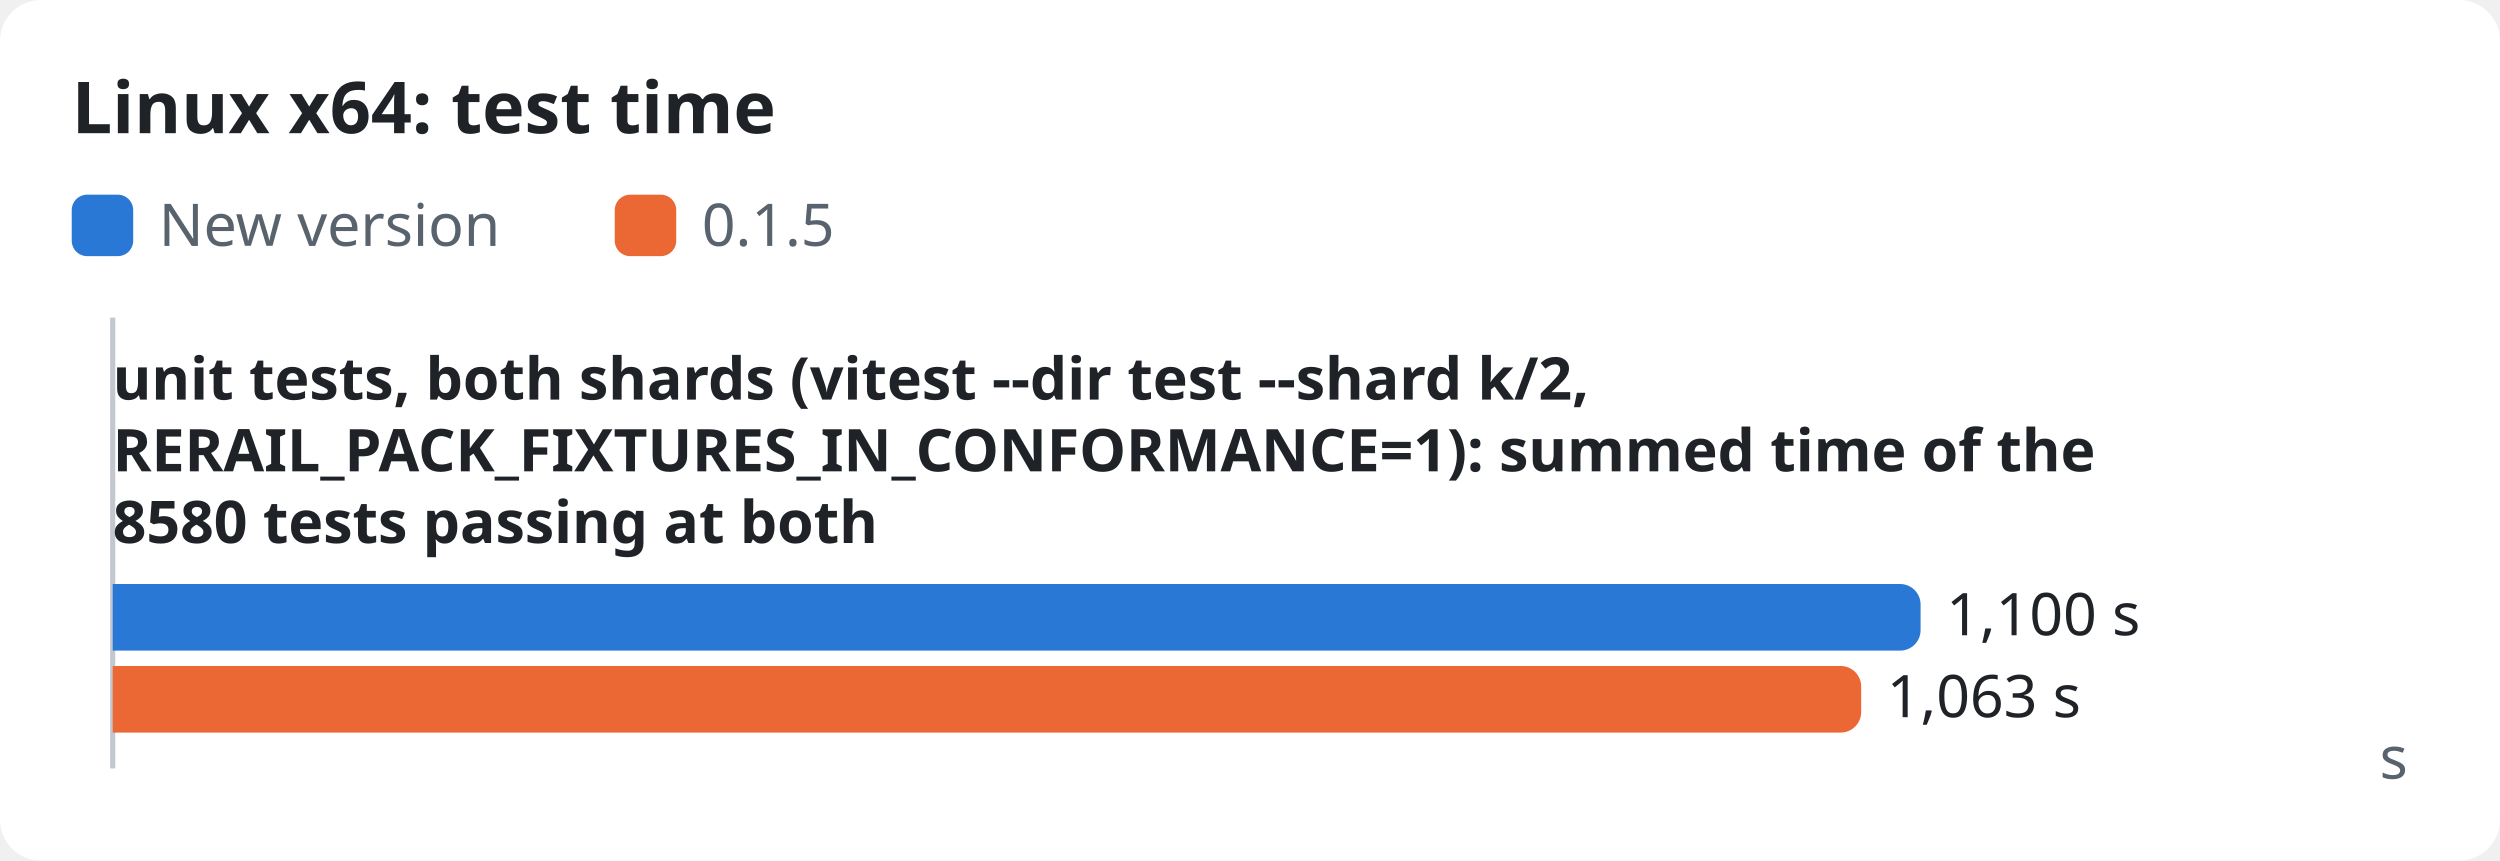
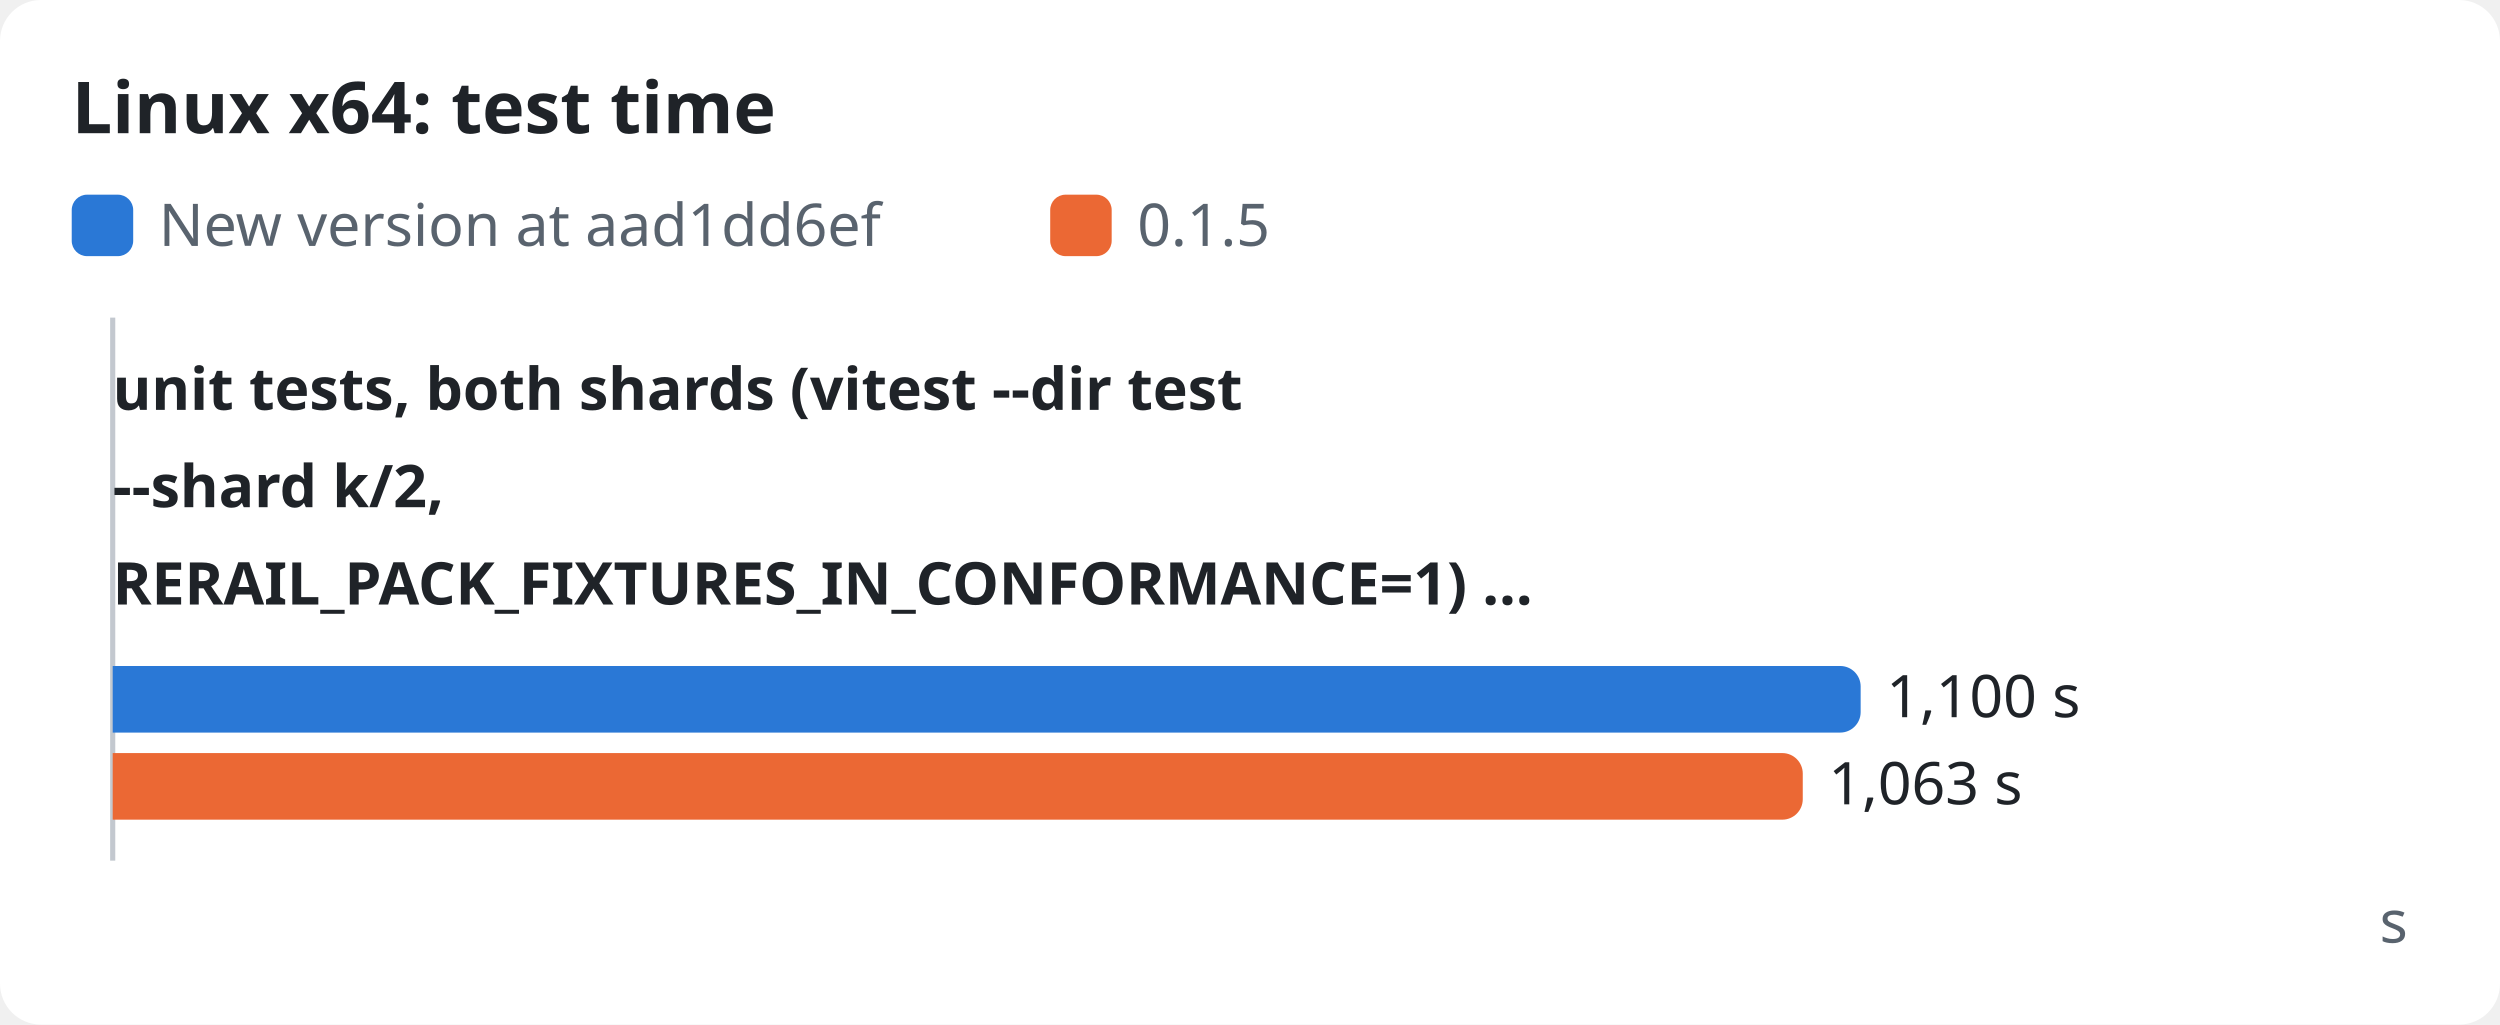
- <svg xmlns="http://www.w3.org/2000/svg" viewBox="0 0 488 168" width="488" height="168" role="img" aria-labelledby="title desc">
+ <svg xmlns="http://www.w3.org/2000/svg" viewBox="0 0 488 200" width="488" height="200" role="img" aria-labelledby="title desc">
  <style>text{font:12.5px -apple-system,BlinkMacSystemFont,"Segoe UI","Noto Sans",Helvetica,Arial,sans-serif} .hl{paint-order:stroke;stroke-width:3px;stroke-linejoin:round} .smalltext{font-size:11.5px} .b{font-weight:600} .ttl{font-size:14px;font-weight:600} .ln{fill:none;stroke-width:2;stroke-linejoin:round;stroke-linecap:round} .wk{stroke-width:1.25;fill:none} .ref{stroke-width:1.5;stroke-dasharray:3 2;fill:none} .ax{stroke-width:1;fill:none} .gr{stroke-width:1;fill:none} .nmk{fill:none;stroke-width:1.25;stroke-dasharray:2 2} .zone{stroke:none}
- text{fill:#1f2328} .plate{fill:#ffffff} .hl{stroke:#ffffff} .muted{fill:#59636e} .sn{fill:#2a78d6} .sp{fill:#eb6834} .sb{fill:#1baf7a} .ln.sn{stroke:#2a78d6} .ln.sp{stroke:#eb6834} .ln.sb{stroke:#1baf7a} .wk{stroke:#59636e} .ref{stroke:#cf222e} .ax{stroke:#c3c8cf} .gr{stroke:#e1e4e8} .gd{fill:#1a7f37} .bd{fill:#cf222e} .sm{fill:#59636e} .nmk{stroke:#59636e} .zone{fill:#f0f1f3}
- @media (prefers-color-scheme:dark){text{fill:#e6edf3} .plate{fill:#0d1117} .hl{stroke:#0d1117} .muted{fill:#9198a1} .sn{fill:#3987e5} .sp{fill:#d95926} .sb{fill:#199e70} .ln.sn{stroke:#3987e5} .ln.sp{stroke:#d95926} .ln.sb{stroke:#199e70} .wk{stroke:#9198a1} .ref{stroke:#f85149} .ax{stroke:#3d444d} .gr{stroke:#262c36} .gd{fill:#3fb950} .bd{fill:#f85149} .sm{fill:#9198a1} .nmk{stroke:#9198a1} .zone{fill:#1c2129}}</style>
+ text{fill:#1f2328} .plate{fill:#ffffff} .hl{stroke:#ffffff} .muted{fill:#59636e} .sn{fill:#2a78d6} .sp{fill:#eb6834} .sb{fill:#1baf7a} .sh{fill:#8250df} .ln.sn{stroke:#2a78d6} .ln.sp{stroke:#eb6834} .ln.sb{stroke:#1baf7a} .wk{stroke:#59636e} .ref{stroke:#cf222e} .ax{stroke:#c3c8cf} .gr{stroke:#e1e4e8} .gd{fill:#1a7f37} .bd{fill:#cf222e} .sm{fill:#59636e} .nmk{stroke:#59636e} .zone{fill:#f0f1f3}
+ @media (prefers-color-scheme:dark){text{fill:#e6edf3} .plate{fill:#0d1117} .hl{stroke:#0d1117} .muted{fill:#9198a1} .sn{fill:#3987e5} .sp{fill:#d95926} .sb{fill:#199e70} .sh{fill:#a371f7} .ln.sn{stroke:#3987e5} .ln.sp{stroke:#d95926} .ln.sb{stroke:#199e70} .wk{stroke:#9198a1} .ref{stroke:#f85149} .ax{stroke:#3d444d} .gr{stroke:#262c36} .gd{fill:#3fb950} .bd{fill:#f85149} .sm{fill:#9198a1} .nmk{stroke:#9198a1} .zone{fill:#1c2129}}</style>
  <rect class="plate" width="100%" height="100%" rx="8" />
  <text class="ttl" x="14" y="26">Linux x64: test time</text>
  <g transform="translate(14 38)">
    <rect class="sn" x="0" y="0" width="12" height="12" rx="3" />
-     <text class="muted smalltext" x="17" y="10">New version</text>
-     <rect class="sp" x="106" y="0" width="12" height="12" rx="3" />
-     <text class="muted smalltext" x="123" y="10">0.1.5</text>
+     <text class="muted smalltext" x="17" y="10">New version at aad1dd6ef</text>
+     <rect class="sp" x="191" y="0" width="12" height="12" rx="3" />
+     <text class="muted smalltext" x="208" y="10">0.1.5</text>
  </g>
  <g transform="translate(14 60)">
-     <path class="ax" d="M8 2V90" />
-     <text class="b smalltext" x="8" y="18">unit tests, both shards (vitest --dir test --shard k/2,</text>
-     <text class="b smalltext" x="8" y="32">RERAIL_PACK_FIXTURES_IN_CONFORMANCE=1): summed time of the</text>
-     <text class="b smalltext" x="8" y="46">8580 tests passing at both</text>
+     <path class="ax" d="M8 2V108" />
+     <text class="b smalltext" x="8" y="20">unit tests, both shards (vitest --dir test</text>
+     <text class="b smalltext" x="8" y="39">--shard k/2,</text>
+     <text class="b smalltext" x="8" y="58">RERAIL_PACK_FIXTURES_IN_CONFORMANCE=1) ...</text>
    <g>
-       <path class="sn" d="M8 54h348.9a4 4 0 0 1 4 4v5a4 4 0 0 1 -4 4h-348.9z" />
-       <text class="smalltext hl" x="365.9" y="64">1,100 s</text>
+       <path class="sn" d="M8 70h337.2a4 4 0 0 1 4 4v5a4 4 0 0 1 -4 4h-337.2z" />
+       <text class="smalltext hl" x="354.2" y="80">1,100 s</text>
    </g>
    <g>
-       <path class="sp" d="M8 70h337.3a4 4 0 0 1 4 4v5a4 4 0 0 1 -4 4h-337.3z" />
-       <text class="smalltext hl" x="354.3" y="80">1,063 s</text>
+       <path class="sp" d="M8 87h325.9a4 4 0 0 1 4 4v5a4 4 0 0 1 -4 4h-325.9z" />
+       <text class="smalltext hl" x="342.9" y="97">1,063 s</text>
    </g>
-     <text class="muted smalltext" x="456" y="92" text-anchor="end">s</text>
+     <text class="muted smalltext" x="456" y="124" text-anchor="end">s</text>
  </g>
</svg>
